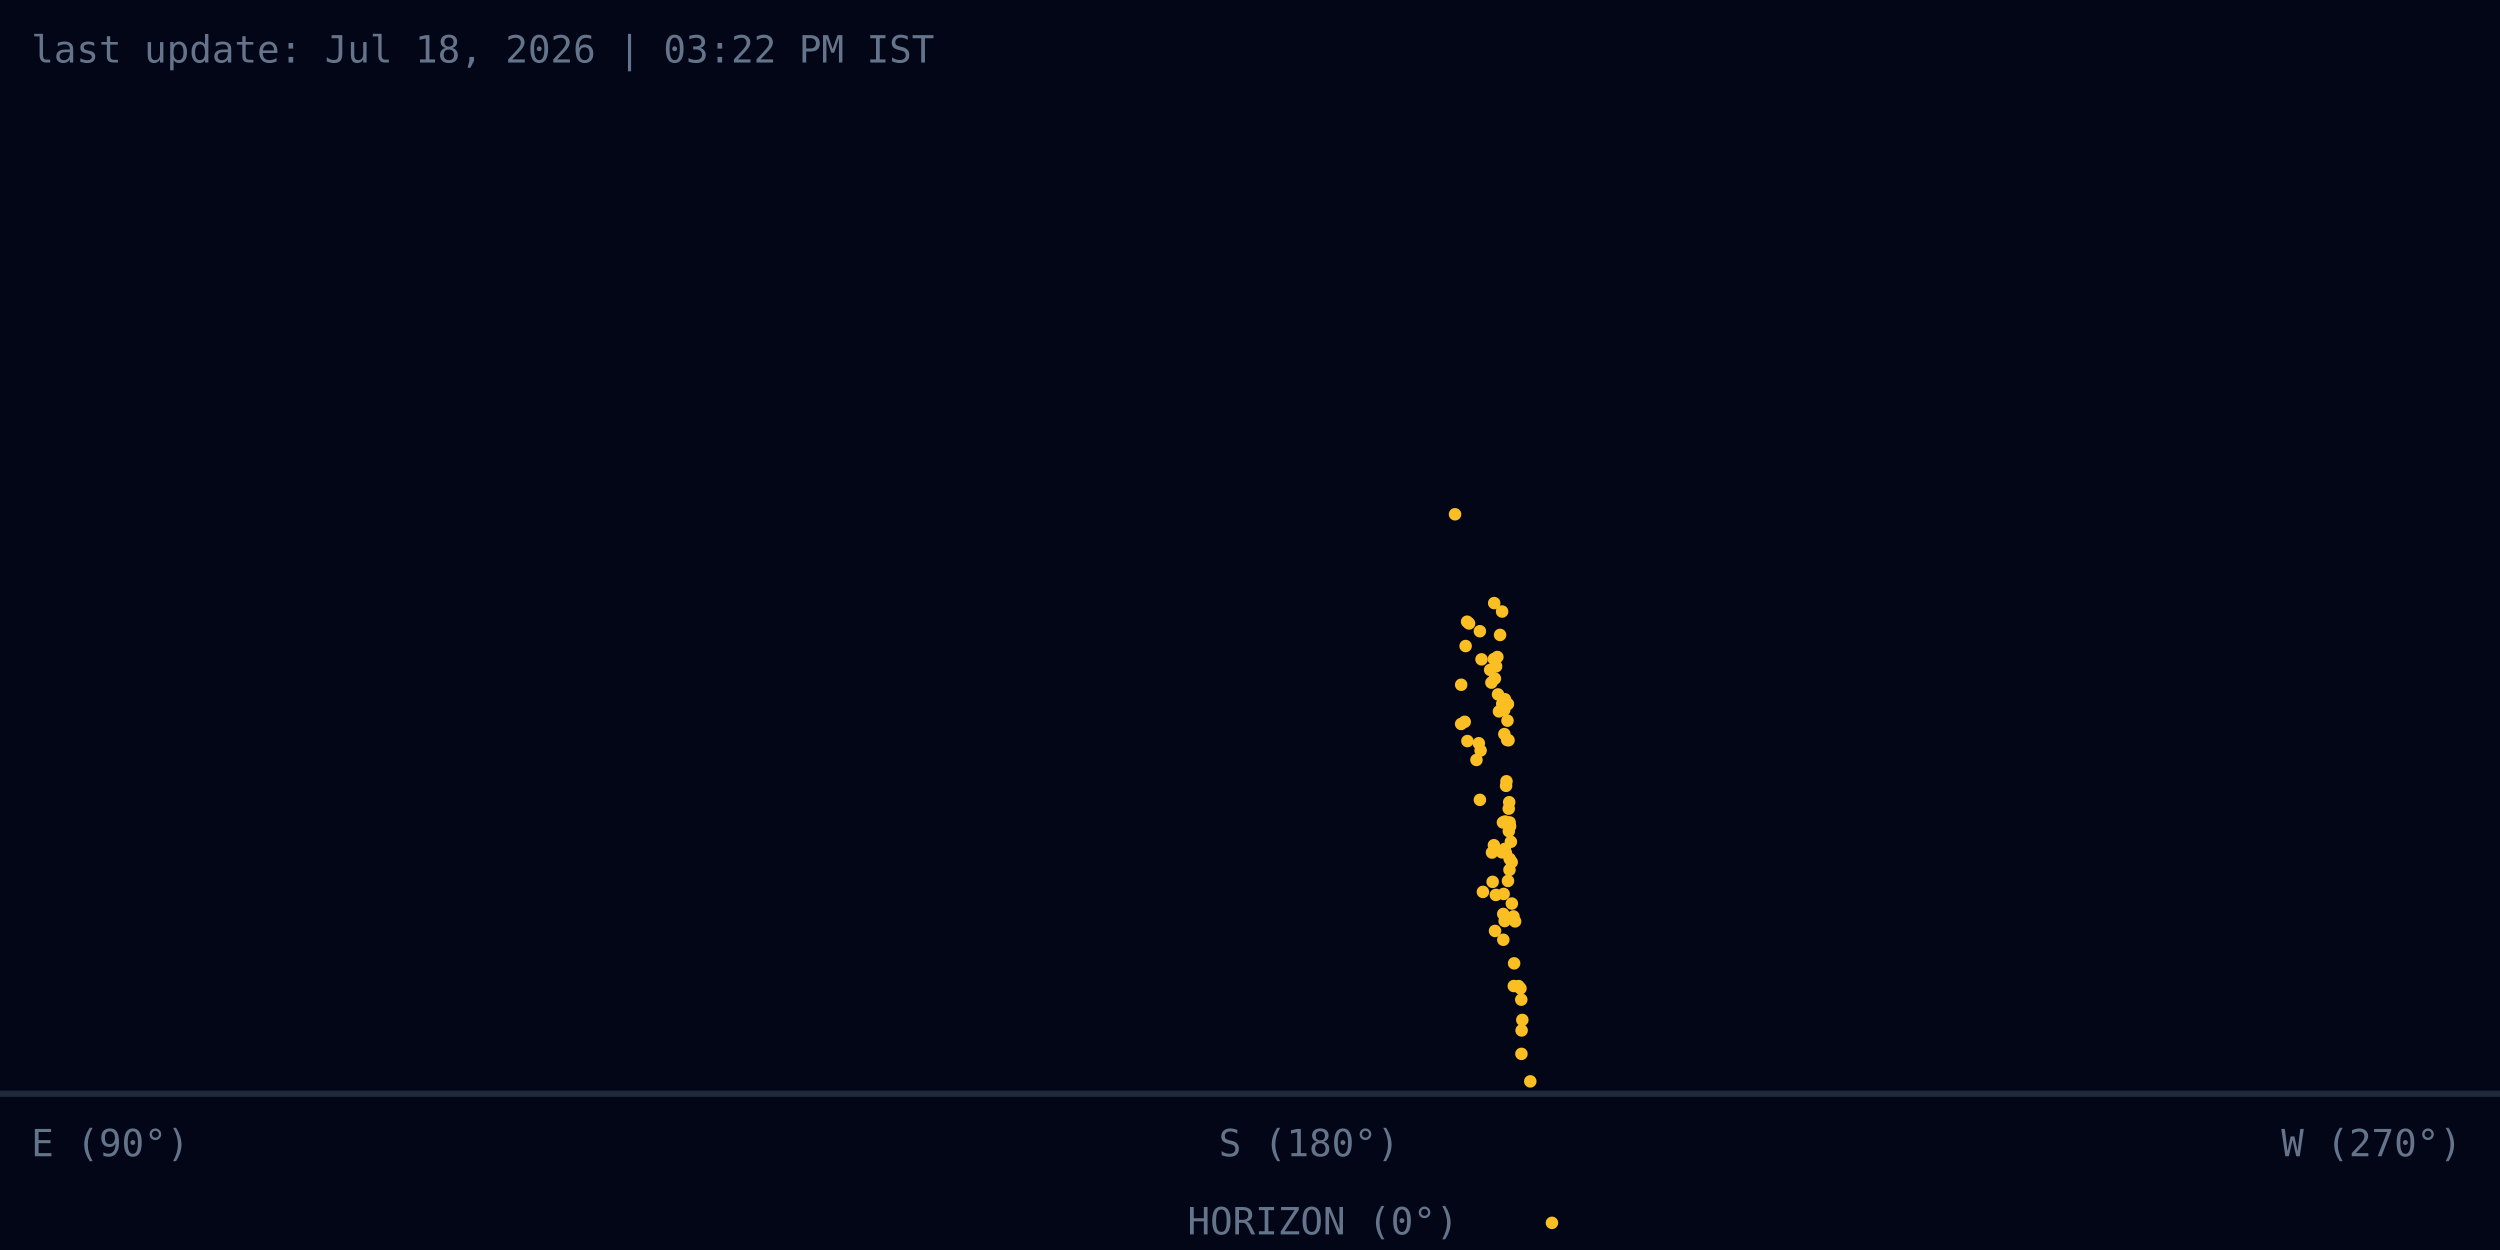
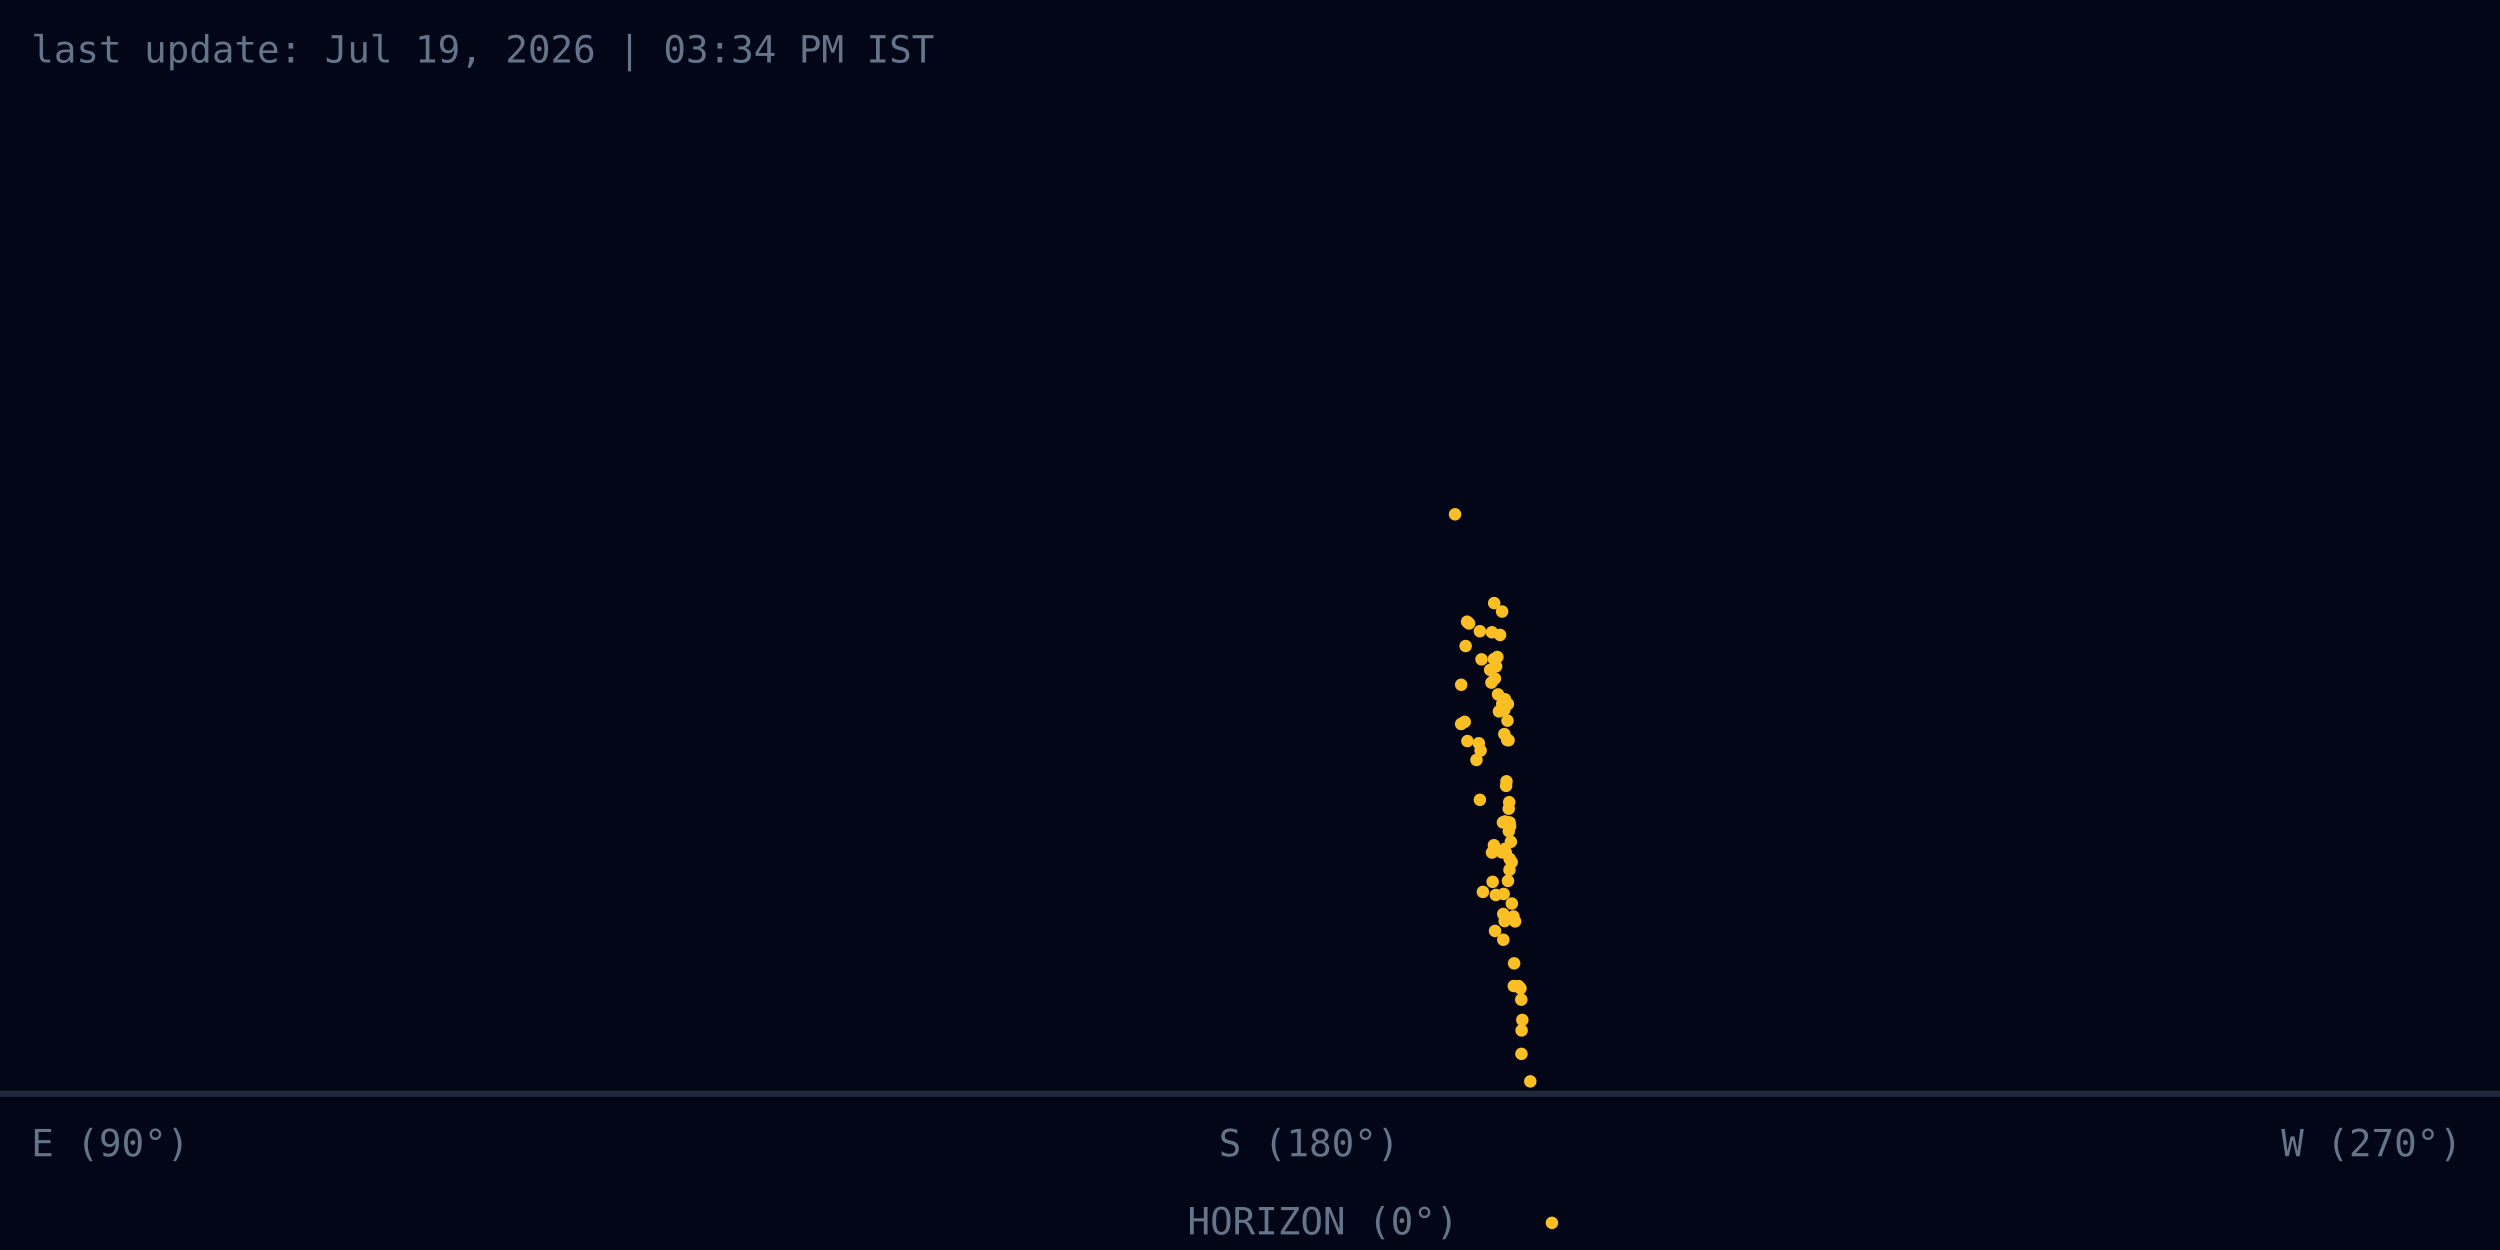
<svg xmlns="http://www.w3.org/2000/svg" width="800" height="400" viewBox="0 0 800 400">
  <rect width="800" height="400" fill="#020617" />
-   <text id="last-update" x="10" y="20" fill="#64748b" font-family="monospace">last update: Jul 18, 2026 | 03:22 PM IST</text>
+   <text id="last-update" x="10" y="20" fill="#64748b" font-family="monospace">last update: Jul 19, 2026 | 03:34 PM IST</text>
  <line x1="0" y1="350" x2="800" y2="350" stroke="#1e293b" stroke-width="2" />
  <text x="380" y="395" fill="#64748b" font-size="12" font-family="monospace">HORIZON (0°)</text>
  <text x="730" y="370" fill="#64748b" font-size="12" font-family="monospace">W (270°)</text>
  <text x="390" y="370" fill="#64748b" font-size="12" font-family="monospace">S (180°)</text>
  <text x="10" y="370" fill="#64748b" font-size="12" font-family="monospace">E (90°)</text>
  <g id="analemma-points">
    <circle cx=" 465.61" cy=" 164.57" r="2" fill="#fbbf24">
 </circle>
    <circle cx=" 467.57" cy=" 231.67" r="2" fill="#fbbf24">
 </circle>
    <circle cx=" 467.58" cy=" 219.12" r="2" fill="#fbbf24">
 </circle>
    <circle cx=" 468.71" cy=" 230.98" r="2" fill="#fbbf24">
 </circle>
    <circle cx=" 469.57" cy=" 237.14" r="2" fill="#fbbf24">
 </circle>
    <circle cx=" 469.00" cy=" 206.73" r="2" fill="#fbbf24">
 </circle>
    <circle cx=" 469.47" cy=" 198.94" r="2" fill="#fbbf24">
 </circle>
    <circle cx=" 470.10" cy=" 199.51" r="2" fill="#fbbf24">
 </circle>
    <circle cx=" 474.53" cy=" 285.41" r="2" fill="#fbbf24">
 </circle>
    <circle cx=" 472.47" cy=" 243.18" r="2" fill="#fbbf24">
 </circle>
    <circle cx=" 473.57" cy=" 255.95" r="2" fill="#fbbf24">
 </circle>
    <circle cx=" 473.22" cy=" 237.84" r="2" fill="#fbbf24">
 </circle>
    <circle cx=" 473.79" cy=" 240.17" r="2" fill="#fbbf24">
 </circle>
    <circle cx=" 473.56" cy=" 201.99" r="2" fill="#fbbf24">
 </circle>
    <circle cx=" 474.09" cy=" 210.99" r="2" fill="#fbbf24">
 </circle>
    <circle cx=" 478.41" cy=" 297.90" r="2" fill="#fbbf24">
 </circle>
    <circle cx=" 477.65" cy=" 282.19" r="2" fill="#fbbf24">
 </circle>
    <circle cx=" 477.44" cy=" 272.82" r="2" fill="#fbbf24">
 </circle>
    <circle cx=" 478.67" cy=" 286.38" r="2" fill="#fbbf24">
 </circle>
    <circle cx=" 478.05" cy=" 270.47" r="2" fill="#fbbf24">
 </circle>
    <circle cx=" 476.85" cy=" 214.37" r="2" fill="#fbbf24">
 </circle>
    <circle cx=" 477.25" cy=" 218.44" r="2" fill="#fbbf24">
 </circle>
    <circle cx=" 481.06" cy=" 300.72" r="2" fill="#fbbf24">
 </circle>
    <circle cx=" 481.04" cy=" 292.47" r="2" fill="#fbbf24">
 </circle>
    <circle cx=" 481.49" cy=" 294.73" r="2" fill="#fbbf24">
 </circle>
    <circle cx=" 481.17" cy=" 286.06" r="2" fill="#fbbf24">
 </circle>
    <circle cx=" 479.37" cy=" 222.21" r="2" fill="#fbbf24">
 </circle>
    <circle cx=" 479.67" cy=" 227.65" r="2" fill="#fbbf24">
 </circle>
    <circle cx=" 498.29" cy=" 411.31" r="2" fill="#fbbf24">
 </circle>
    <circle cx=" 498.34" cy=" 411.53" r="2" fill="#fbbf24">
 </circle>
    <circle cx=" 484.42" cy=" 315.53" r="2" fill="#fbbf24">
 </circle>
    <circle cx=" 486.86" cy=" 337.24" r="2" fill="#fbbf24">
 </circle>
    <circle cx=" 481.87" cy=" 272.88" r="2" fill="#fbbf24">
 </circle>
    <circle cx=" 482.55" cy=" 281.90" r="2" fill="#fbbf24">
 </circle>
    <circle cx=" 481.19" cy=" 226.61" r="2" fill="#fbbf24">
 </circle>
    <circle cx=" 481.39" cy=" 234.91" r="2" fill="#fbbf24">
 </circle>
    <circle cx=" 486.92" cy=" 329.74" r="2" fill="#fbbf24">
 </circle>
    <circle cx=" 483.03" cy=" 278.36" r="2" fill="#fbbf24">
 </circle>
    <circle cx=" 483.79" cy=" 289.14" r="2" fill="#fbbf24">
 </circle>
    <circle cx=" 485.93" cy=" 315.55" r="2" fill="#fbbf24">
 </circle>
    <circle cx=" 484.30" cy=" 293.26" r="2" fill="#fbbf24">
 </circle>
    <circle cx=" 482.30" cy=" 236.80" r="2" fill="#fbbf24">
 </circle>
    <circle cx=" 482.80" cy=" 258.78" r="2" fill="#fbbf24">
 </circle>
    <circle cx=" 501.22" cy=" 413.90" r="2" fill="#fbbf24">
 </circle>
    <circle cx=" 489.69" cy=" 346.04" r="2" fill="#fbbf24">
 </circle>
    <circle cx=" 486.81" cy=" 319.89" r="2" fill="#fbbf24">
 </circle>
    <circle cx=" 484.83" cy=" 294.84" r="2" fill="#fbbf24">
 </circle>
    <circle cx=" 486.55" cy=" 316.29" r="2" fill="#fbbf24">
 </circle>
    <circle cx=" 482.73" cy=" 236.88" r="2" fill="#fbbf24">
 </circle>
    <circle cx=" 483.48" cy=" 269.37" r="2" fill="#fbbf24">
 </circle>
    <circle cx=" 496.62" cy=" 391.31" r="2" fill="#fbbf24">
 </circle>
    <circle cx=" 483.75" cy=" 275.90" r="2" fill="#fbbf24">
 </circle>
    <circle cx=" 483.23" cy=" 264.40" r="2" fill="#fbbf24">
 </circle>
    <circle cx=" 482.94" cy=" 256.70" r="2" fill="#fbbf24">
 </circle>
    <circle cx=" 483.08" cy=" 263.17" r="2" fill="#fbbf24">
 </circle>
    <circle cx=" 482.53" cy=" 225.29" r="2" fill="#fbbf24">
 </circle>
    <circle cx=" 482.39" cy=" 230.61" r="2" fill="#fbbf24">
 </circle>
    <circle cx=" 487.14" cy=" 326.38" r="2" fill="#fbbf24">
 </circle>
    <circle cx=" 482.82" cy=" 265.96" r="2" fill="#fbbf24">
 </circle>
    <circle cx=" 483.09" cy=" 274.84" r="2" fill="#fbbf24">
 </circle>
    <circle cx=" 482.07" cy=" 250.01" r="2" fill="#fbbf24">
 </circle>
    <circle cx=" 481.95" cy=" 251.47" r="2" fill="#fbbf24">
 </circle>
    <circle cx=" 481.58" cy=" 223.76" r="2" fill="#fbbf24">
 </circle>
    <circle cx=" 481.36" cy=" 227.15" r="2" fill="#fbbf24">
 </circle>
    <circle cx=" 484.52" cy=" 308.27" r="2" fill="#fbbf24">
 </circle>
    <circle cx=" 481.59" cy=" 262.88" r="2" fill="#fbbf24">
 </circle>
    <circle cx=" 480.71" cy=" 225.23" r="2" fill="#fbbf24">
 </circle>
    <circle cx=" 481.54" cy=" 271.65" r="2" fill="#fbbf24">
 </circle>
    <circle cx=" 480.94" cy=" 263.18" r="2" fill="#fbbf24">
 </circle>
    <circle cx=" 480.67" cy=" 195.69" r="2" fill="#fbbf24">
 </circle>
    <circle cx=" 480.02" cy=" 203.18" r="2" fill="#fbbf24">
 </circle>
    <circle cx=" 480.62" cy=" 272.75" r="2" fill="#fbbf24">
 </circle>
    <circle cx=" 479.15" cy=" 210.24" r="2" fill="#fbbf24">
 </circle>
    <circle cx=" 478.75" cy=" 213.23" r="2" fill="#fbbf24">
 </circle>
    <circle cx=" 478.36" cy=" 217.14" r="2" fill="#fbbf24">
 </circle>
    <circle cx=" 478.05" cy=" 210.91" r="2" fill="#fbbf24">
 </circle>
    <circle cx=" 478.14" cy=" 192.99" r="2" fill="#fbbf24">
 </circle>
+     <circle cx=" 477.41" cy=" 202.33" r="2" fill="#fbbf24">
+  </circle>
  </g>
</svg>
